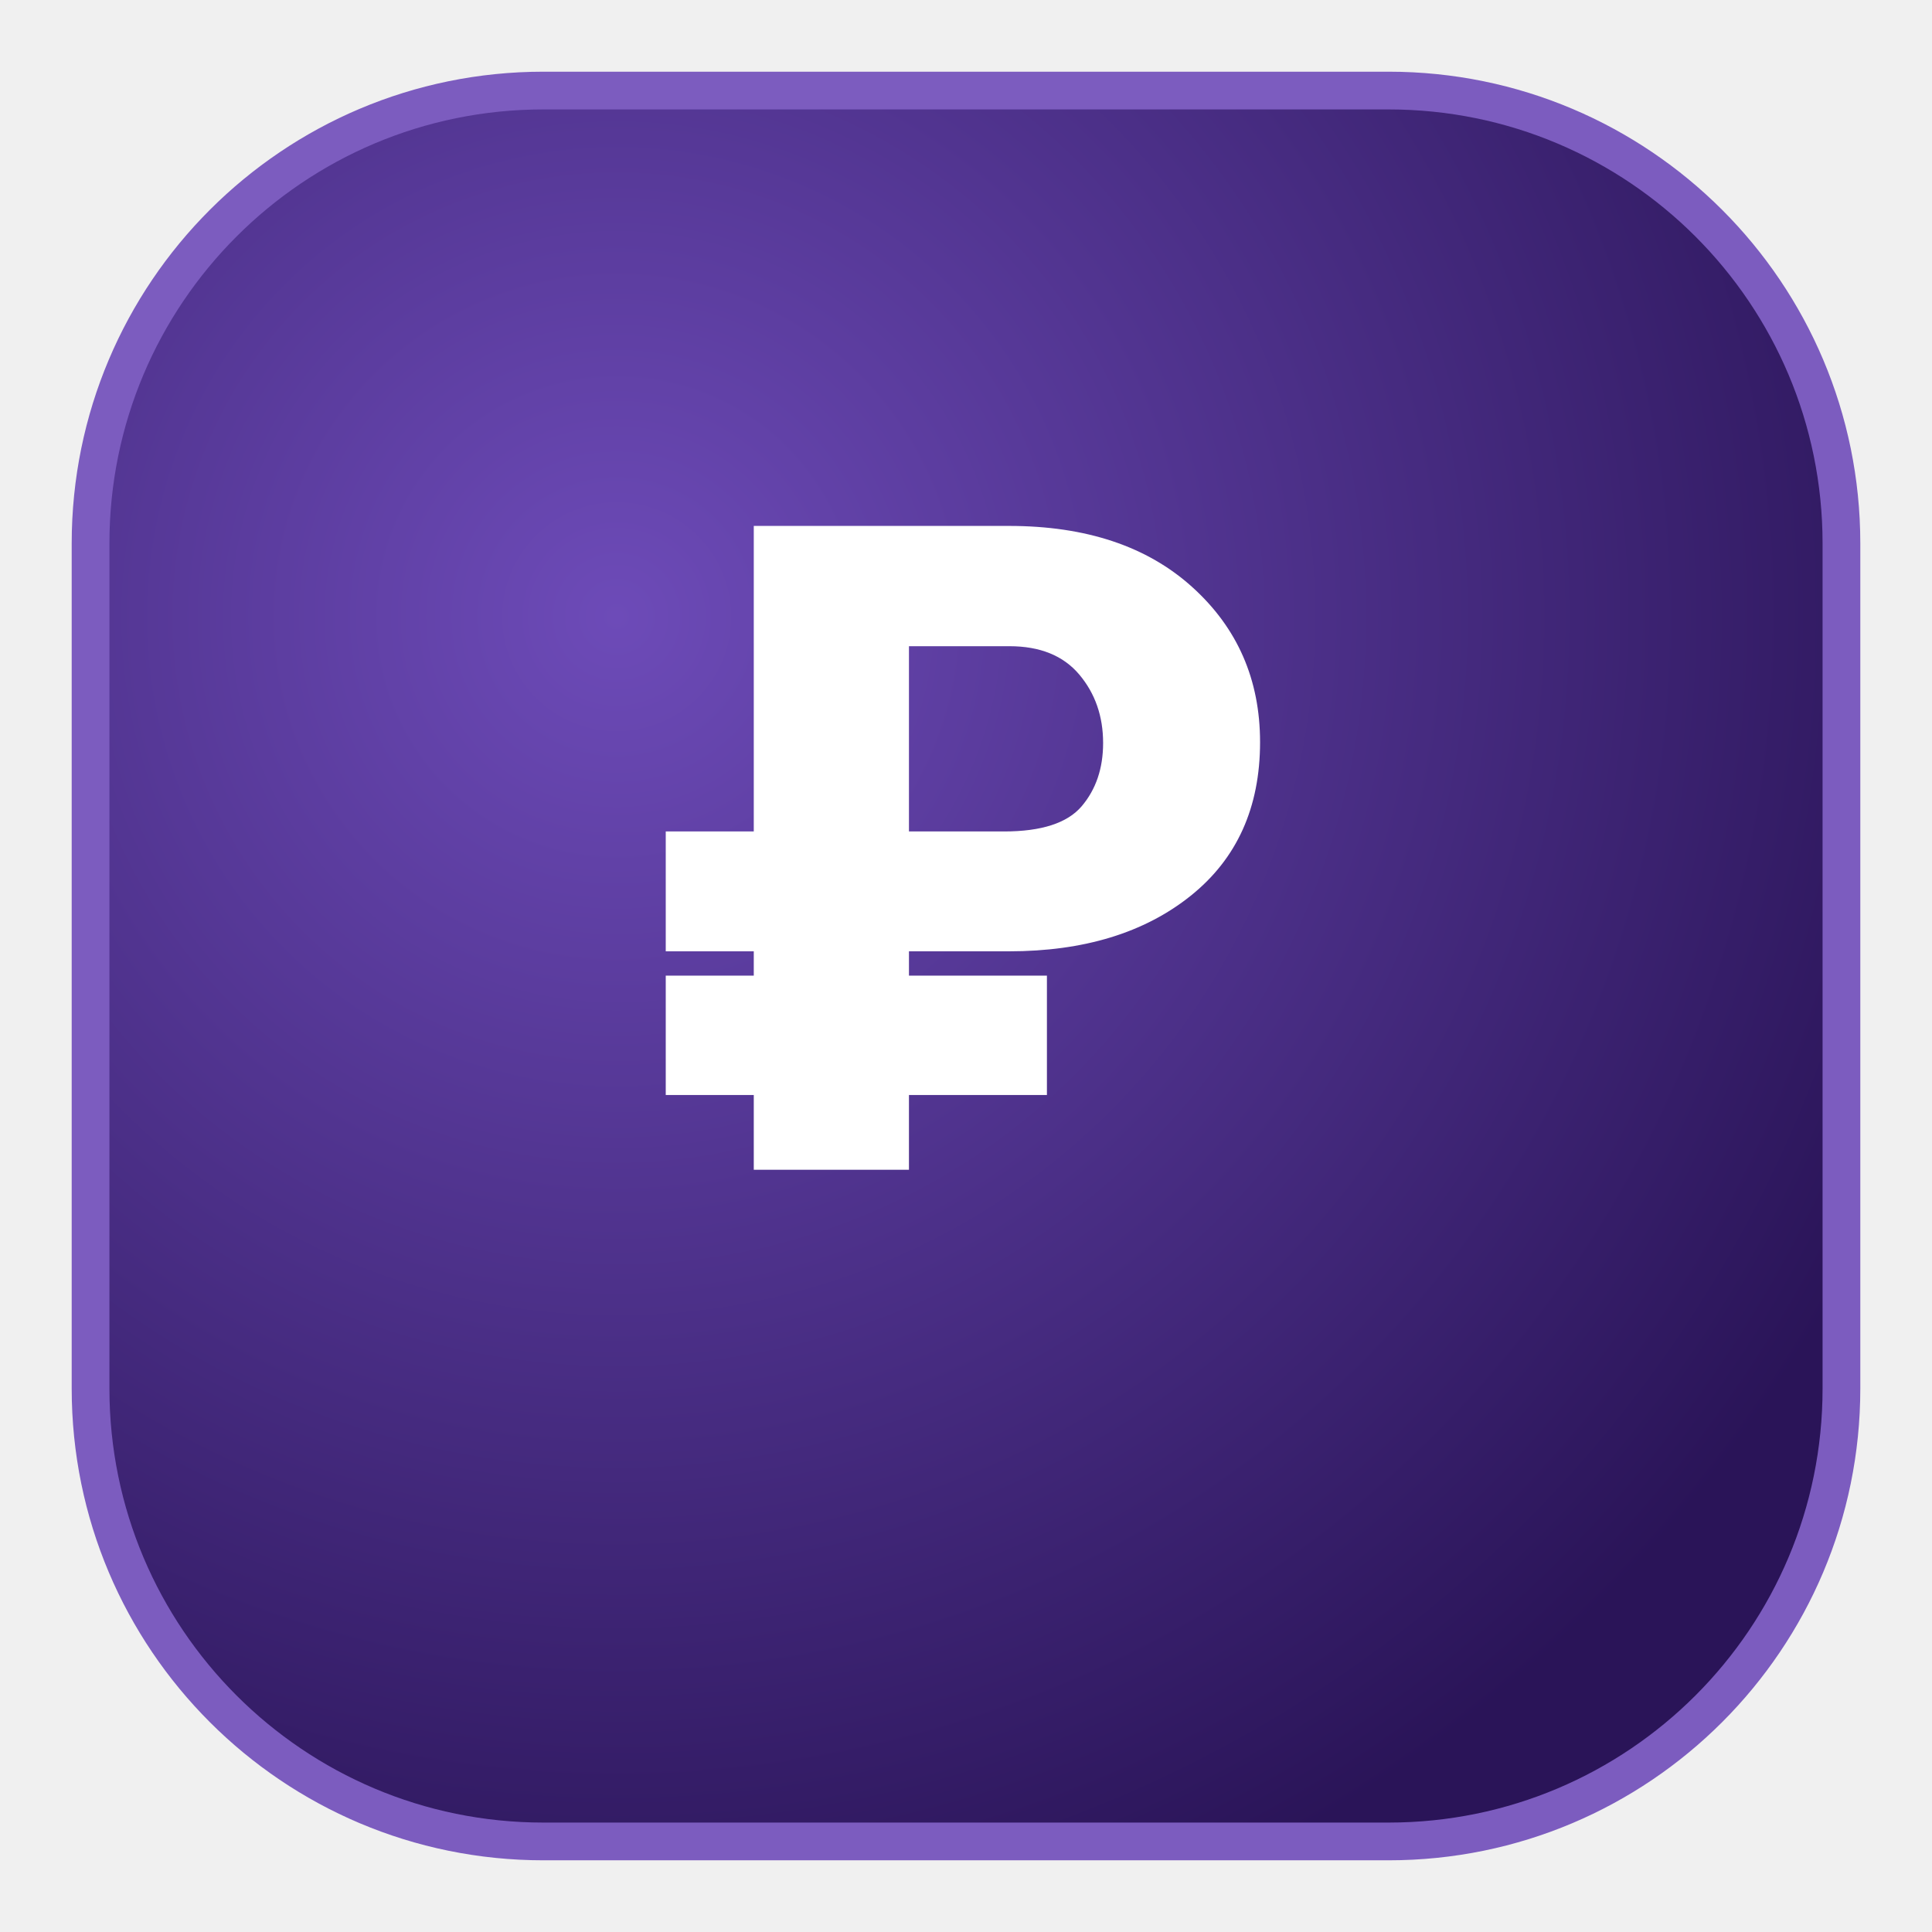
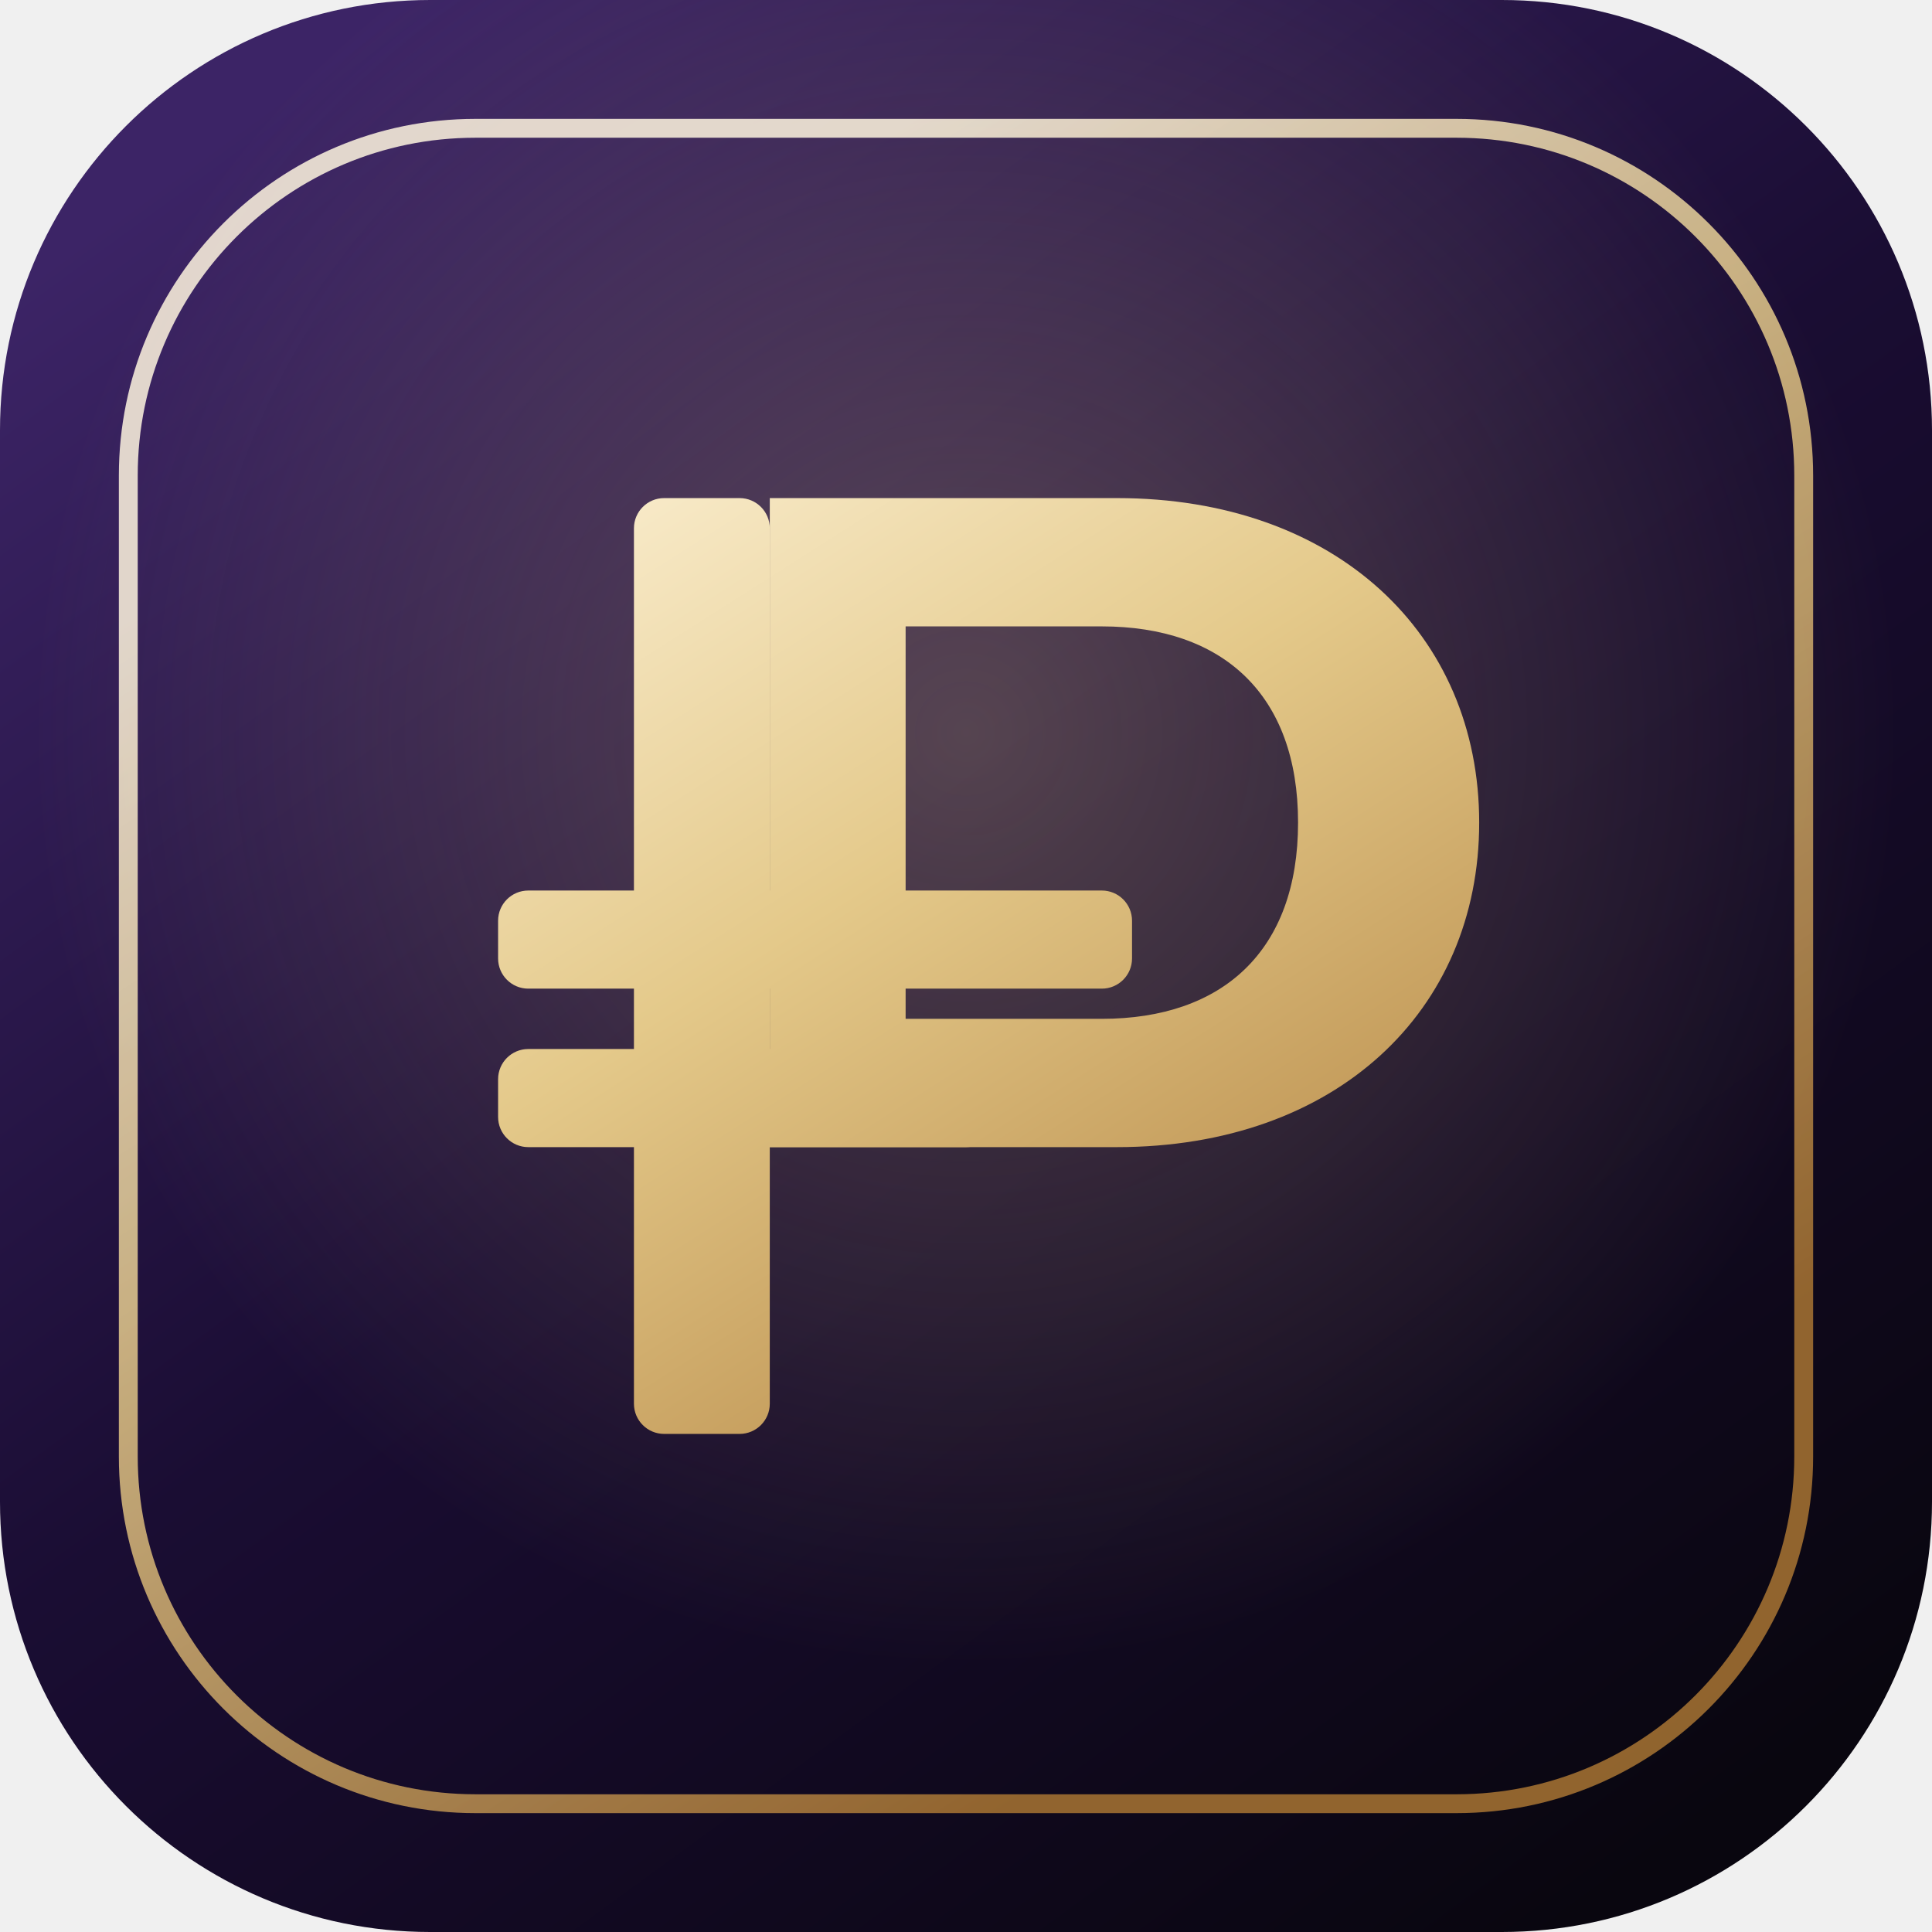
<svg xmlns="http://www.w3.org/2000/svg" width="512" height="512" viewBox="0 0 512 512">
  <defs>
-     <radialGradient id="g" cx="30%" cy="30%" r="80%">
-       <stop offset="0" stop-color="#6d4bb8" />
-       <stop offset="1" stop-color="#2a1458" />
+     <linearGradient id="bg" x1="80" y1="20" x2="430" y2="500" gradientUnits="userSpaceOnUse">
+       <stop offset="0" stop-color="#3c2466" />
+       <stop offset="0.48" stop-color="#1a0d33" />
+       <stop offset="1" stop-color="#09060f" />
+     </linearGradient>
+     <linearGradient id="gold" x1="150" y1="90" x2="360" y2="420" gradientUnits="userSpaceOnUse">
+       <stop offset="0" stop-color="#fff6df" />
+       <stop offset="0.42" stop-color="#e4c98a" />
+       <stop offset="1" stop-color="#a87432" />
+     </linearGradient>
+     <radialGradient id="glow" cx="50%" cy="38%" r="48%">
+       <stop offset="0" stop-color="#e4c98a" stop-opacity="0.28" />
+       <stop offset="1" stop-color="#e4c98a" stop-opacity="0" />
    </radialGradient>
  </defs>
-   <rect x="24" y="24" width="464" height="464" rx="120" fill="url(#g)" stroke="#7c5cbf" stroke-width="10" />
-   <text x="256" y="310" text-anchor="middle" font-family="system-ui, -apple-system, Segoe UI, Roboto, Arial" font-size="240" font-weight="800" fill="#ffffff">₽</text>
+   <rect width="512" height="512" rx="114" fill="url(#bg)" />
+   <rect width="512" height="512" rx="114" fill="url(#glow)" />
+   <rect x="34" y="34" width="444" height="444" rx="92" fill="none" stroke="url(#gold)" stroke-width="5" opacity="0.85" />
+   <g fill="url(#gold)">
+     <rect x="168" y="132" width="36" height="248" rx="8" />
+     <path fill-rule="evenodd" d="M204 132h92c58 0 96 36 96 86s-38 86-96 86h-92V132zm36 34v104h52c32 0 52-18 52-52s-20-52-52-52h-52z" />
+     <rect x="132" y="236" width="168" height="26" rx="8" />
+     <rect x="132" y="278" width="132" height="26" rx="8" />
+   </g>
</svg>
